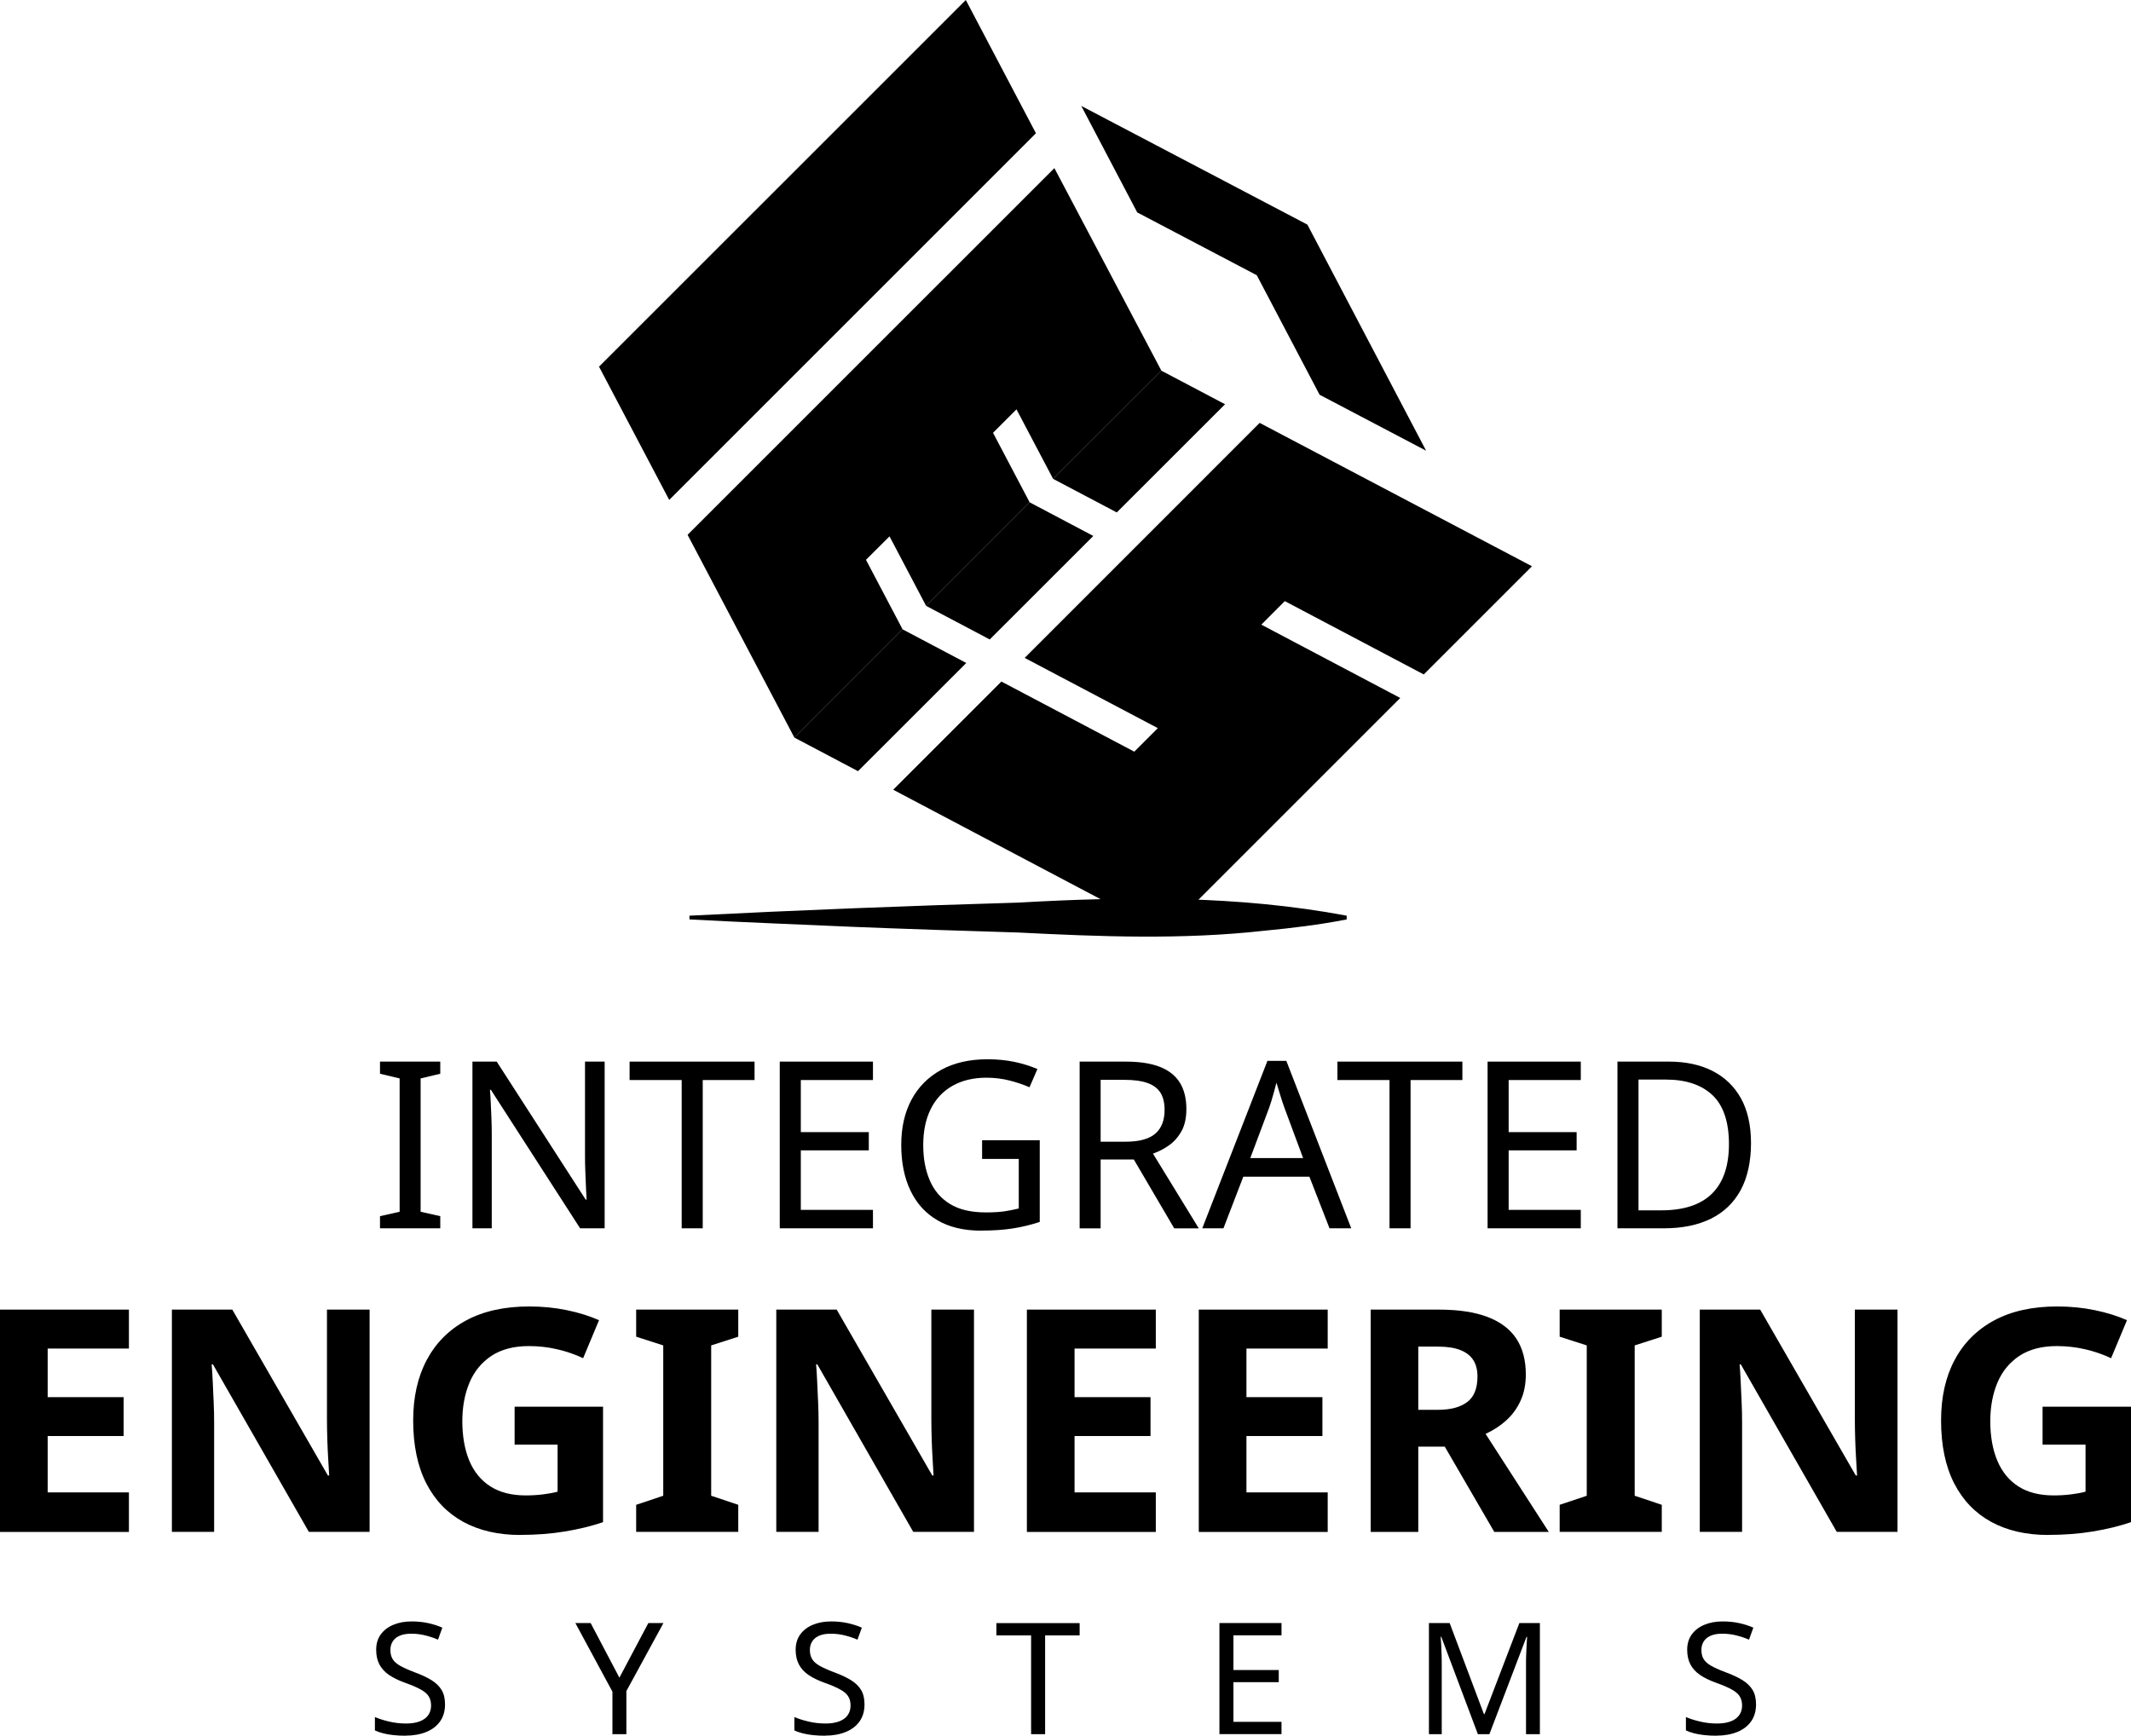
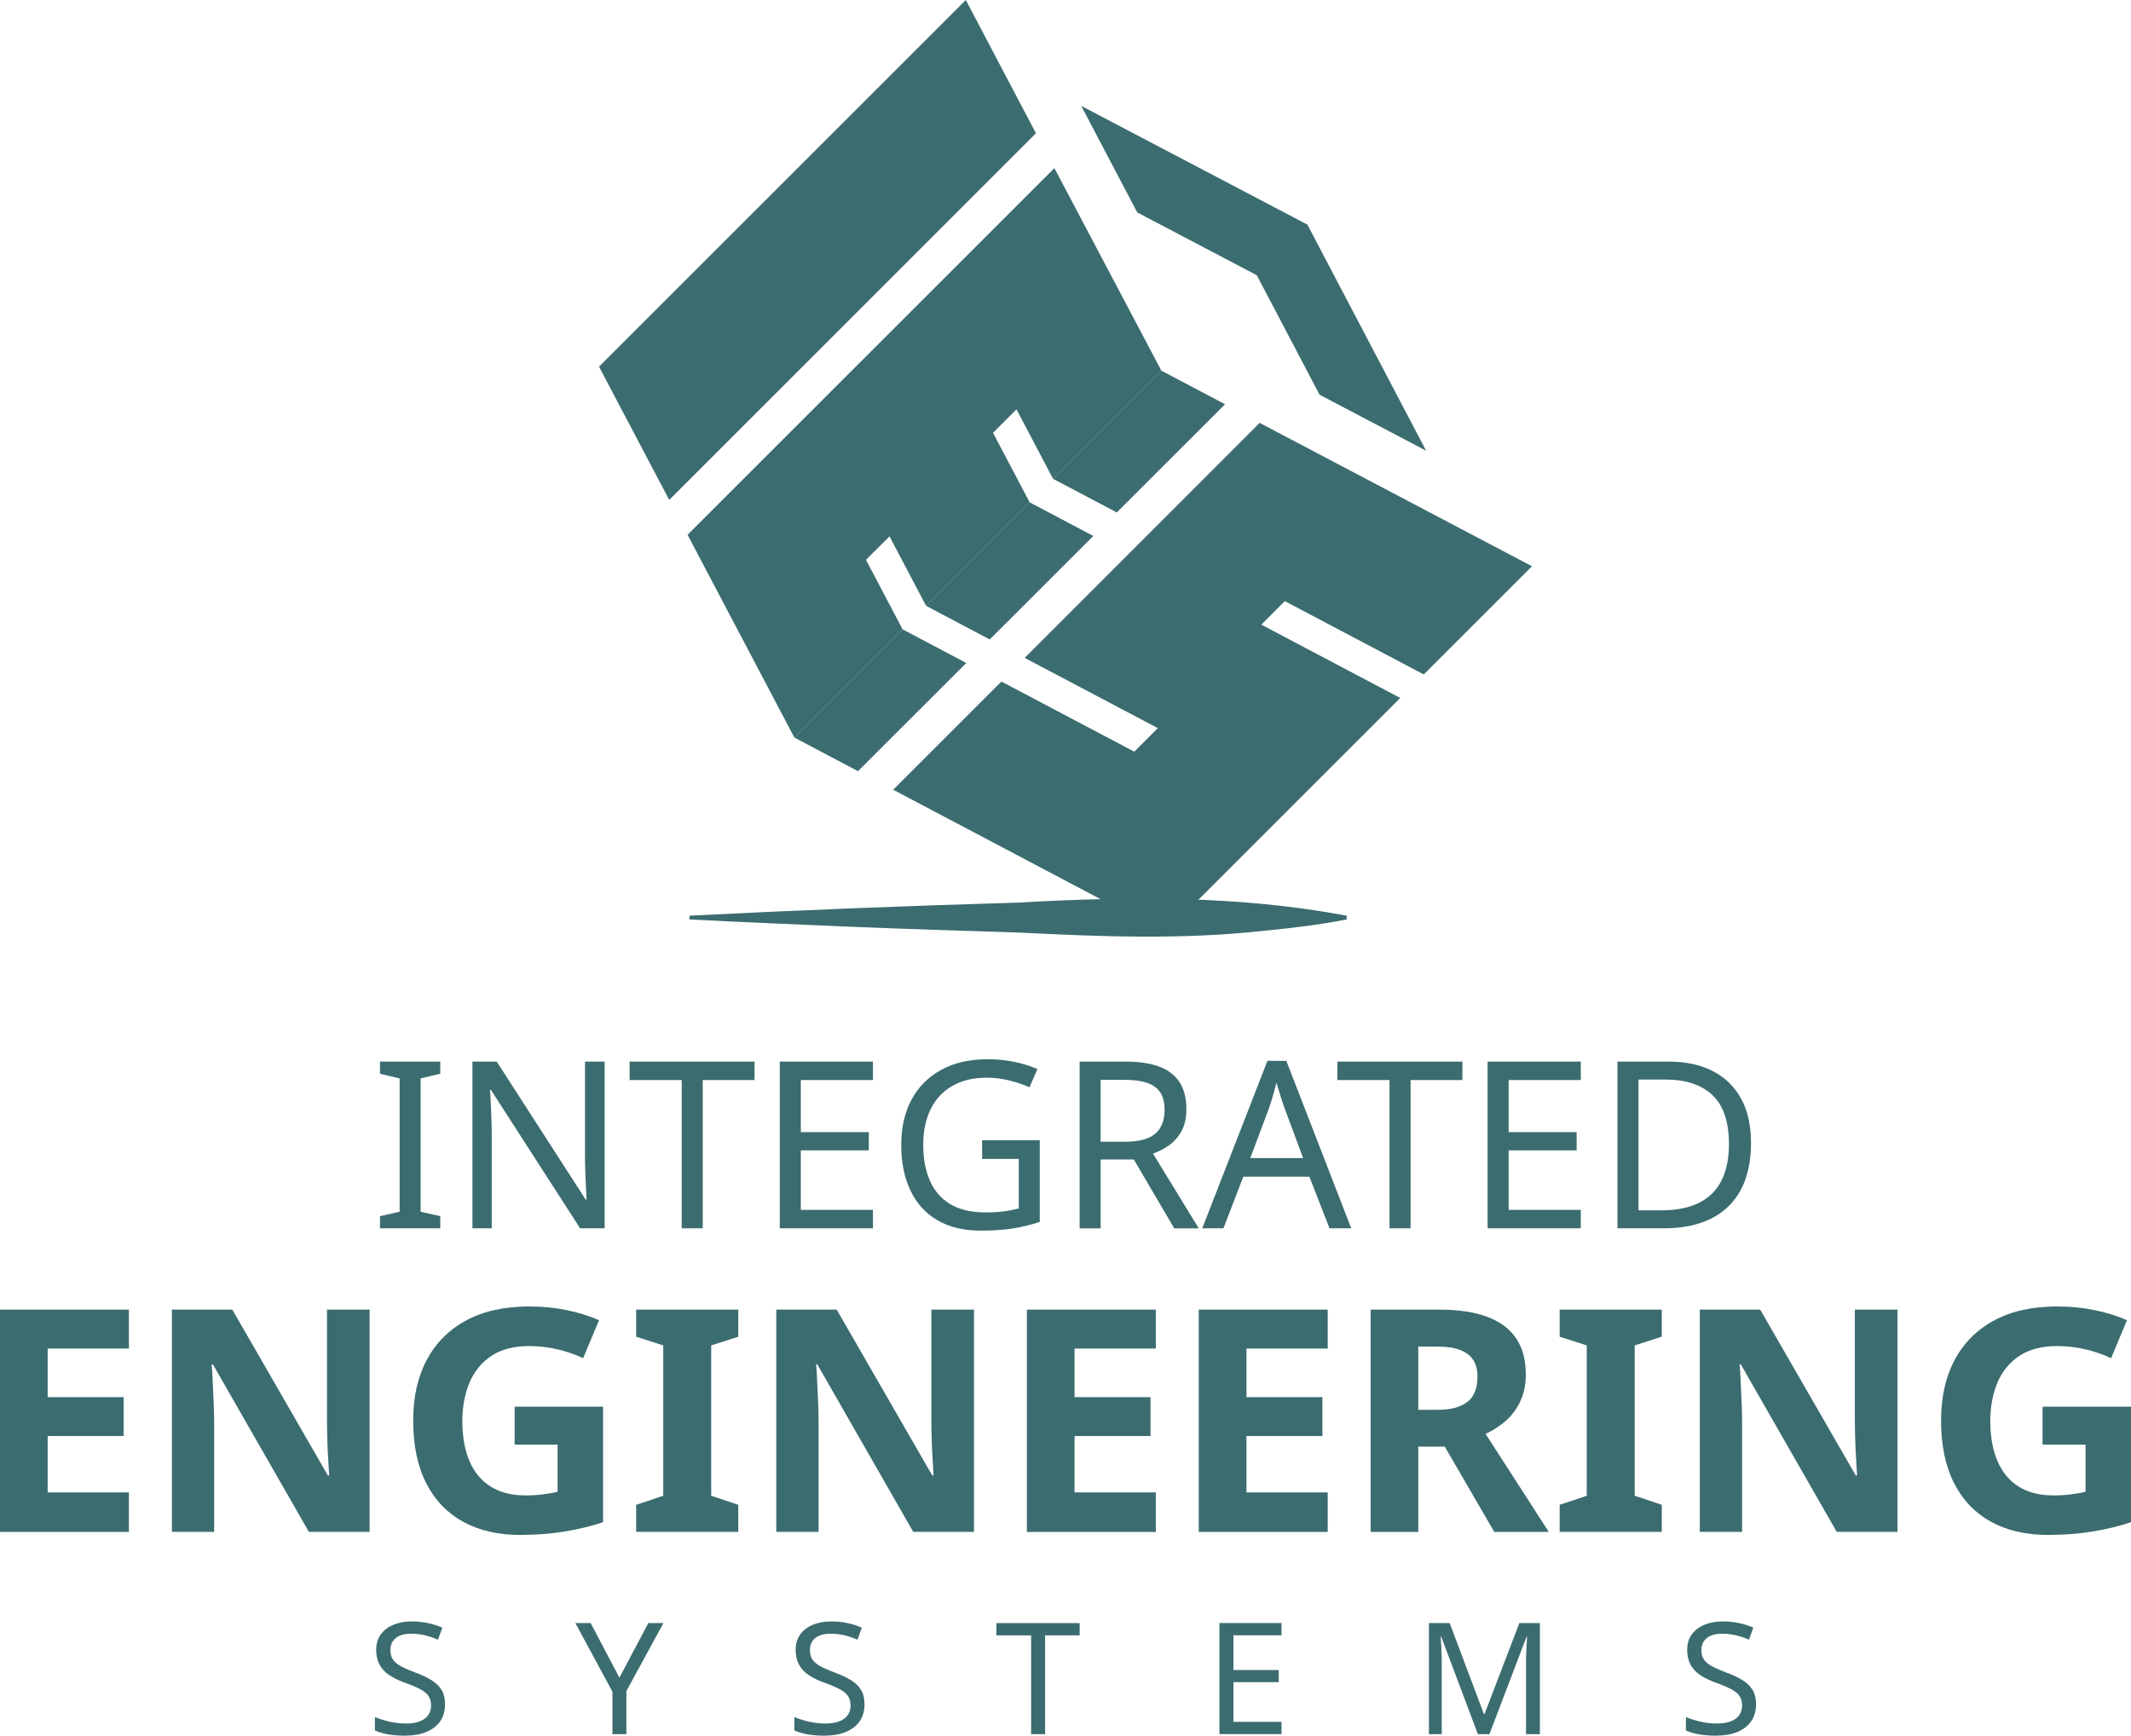
<svg xmlns="http://www.w3.org/2000/svg" viewBox="0 0 317.86 258.95">
-   <defs />
+   <style>.cls-1{fill:#3b6c70;}.cls-2{fill:#3b6c70;opacity:.34;}.cls-3{fill:#3b6c70;}</style>
  <g>
    <path class="cls-1" d="M56.68,183.25v-1.81l2.93-.66v-19.89l-2.93-.7v-1.81h8.99v1.81l-2.93.7v19.89l2.93.66v1.81h-8.99Z" />
    <path class="cls-1" d="M70.47,183.25v-24.87h3.62l13.27,20.59h.14c-.02-.37-.05-.93-.09-1.67-.03-.74-.07-1.56-.1-2.44-.04-.88-.05-1.69-.05-2.44v-14.04h2.93v24.87h-3.66l-13.31-20.66h-.14c.05.53.09,1.17.12,1.9.03.73.07,1.51.1,2.33.04.82.05,1.67.05,2.53v13.9h-2.89Z" />
    <path class="cls-1" d="M101.68,183.25v-22.12h-7.77v-2.75h18.64v2.75h-7.73v22.12h-3.13Z" />
    <path class="cls-1" d="M116.31,183.25v-24.87h13.9v2.75h-10.76v7.77h10.14v2.72h-10.14v8.88h10.76v2.75h-13.9Z" />
    <path class="cls-1" d="M146.34,183.6c-2.58,0-4.75-.52-6.51-1.55-1.77-1.03-3.11-2.51-4.02-4.42-.92-1.92-1.38-4.19-1.38-6.81s.51-4.85,1.53-6.76c1.02-1.9,2.49-3.38,4.41-4.44,1.92-1.06,4.23-1.59,6.95-1.59,1.39,0,2.71.13,3.95.38,1.24.26,2.4.62,3.47,1.08l-1.18,2.72c-.88-.39-1.88-.73-2.98-1.01-1.1-.28-2.25-.42-3.43-.42-1.97,0-3.67.41-5.09,1.22-1.42.81-2.5,1.97-3.24,3.47-.74,1.5-1.11,3.28-1.11,5.35s.32,3.72.96,5.24c.64,1.52,1.64,2.71,3.01,3.55,1.37.85,3.17,1.27,5.4,1.27,1.09,0,2.02-.06,2.79-.17.77-.12,1.46-.26,2.09-.42v-7.39h-5.47v-2.79h8.6v12.19c-1.35.44-2.71.77-4.08.98-1.37.21-2.93.31-4.67.31Z" />
    <path class="cls-1" d="M161.04,183.25v-24.87h6.86c2.07,0,3.77.26,5.1.78,1.33.52,2.33,1.31,2.98,2.35.65,1.05.98,2.36.98,3.94,0,1.32-.24,2.43-.73,3.31-.49.88-1.11,1.58-1.86,2.11s-1.55.94-2.39,1.24l6.83,11.15h-3.66l-6.03-10.28h-4.95v10.28h-3.13ZM164.17,170.33h3.73c2.02,0,3.49-.4,4.42-1.2s1.39-1.98,1.39-3.54c0-1.09-.22-1.96-.64-2.61-.43-.65-1.09-1.13-1.97-1.43-.88-.3-2.01-.45-3.38-.45h-3.55v9.23Z" />
    <path class="cls-1" d="M179.33,183.25l9.72-24.98h2.82l9.68,24.98h-3.24l-3-7.7h-9.86l-2.96,7.7h-3.17ZM186.5,172.77h7.87l-2.79-7.52c-.07-.19-.19-.52-.35-1.01s-.32-.99-.47-1.51c-.15-.52-.27-.92-.37-1.2-.12.46-.24.94-.37,1.41-.13.48-.26.91-.38,1.31-.13.4-.24.73-.33,1.01l-2.82,7.52Z" />
    <path class="cls-1" d="M207.26,183.25v-22.12h-7.77v-2.75h18.64v2.75h-7.73v22.12h-3.13Z" />
    <path class="cls-1" d="M221.89,183.25v-24.87h13.9v2.75h-10.76v7.77h10.14v2.72h-10.14v8.88h10.76v2.75h-13.9Z" />
    <path class="cls-1" d="M241.26,183.25v-24.87h7.66c2.51,0,4.68.46,6.51,1.39s3.25,2.29,4.25,4.09c1,1.8,1.5,4.04,1.5,6.71s-.52,5.12-1.55,7c-1.03,1.88-2.51,3.3-4.44,4.25-1.93.95-4.26,1.43-7,1.43h-6.93ZM244.4,180.57h3.38c3.37,0,5.89-.83,7.58-2.49,1.68-1.66,2.53-4.13,2.53-7.4s-.82-5.75-2.46-7.3c-1.64-1.54-3.95-2.32-6.95-2.32h-4.08v19.51Z" />
  </g>
  <g>
    <path class="cls-1" d="M0,228.54v-33.16h19.23v5.81H7.11v7.25h11.33v5.8H7.11v8.41h12.12v5.9H0Z" />
    <path class="cls-1" d="M25.64,228.54v-33.16h9.01l14.26,24.75h.19c-.03-.62-.08-1.42-.14-2.39-.06-.98-.11-2-.14-3.06-.03-1.07-.05-2.02-.05-2.86v-16.44h6.36v33.16h-9.06l-14.31-24.99h-.19c.06.71.12,1.56.16,2.55.05.99.09,2.01.14,3.07.05,1.05.07,2.06.07,3.02v16.35h-6.32Z" />
    <path class="cls-1" d="M77.61,229c-3.28,0-6.11-.65-8.5-1.95-2.38-1.3-4.23-3.22-5.53-5.76-1.3-2.54-1.95-5.67-1.95-9.38,0-3.47.67-6.47,2.02-9.01,1.35-2.54,3.3-4.51,5.87-5.9,2.57-1.39,5.71-2.09,9.43-2.09,1.98,0,3.86.19,5.64.56,1.78.37,3.37.87,4.76,1.49l-2.37,5.67c-1.18-.56-2.45-1-3.81-1.32-1.36-.32-2.79-.49-4.27-.49-2.26,0-4.13.49-5.6,1.46-1.47.98-2.56,2.31-3.27,3.99-.71,1.69-1.07,3.61-1.07,5.78s.35,4.22,1.04,5.87c.7,1.66,1.74,2.93,3.14,3.83s3.16,1.35,5.29,1.35c.87,0,1.73-.05,2.6-.16.87-.11,1.58-.24,2.14-.4v-7.01h-6.41v-5.67h13.19v17.23c-1.73.59-3.63,1.05-5.69,1.39-2.06.34-4.28.51-6.67.51Z" />
    <path class="cls-1" d="M94.89,228.54v-4.04l4.04-1.35v-22.43l-4.04-1.3v-4.04h15.23v4.04l-4.04,1.3v22.43l4.04,1.35v4.04h-15.23Z" />
    <path class="cls-1" d="M115.79,228.54v-33.16h9.01l14.26,24.75h.19c-.03-.62-.08-1.42-.14-2.39-.06-.98-.11-2-.14-3.06-.03-1.07-.05-2.02-.05-2.86v-16.44h6.36v33.16h-9.06l-14.31-24.99h-.18c.06.71.12,1.56.16,2.55.05.99.09,2.01.14,3.07.05,1.05.07,2.06.07,3.02v16.35h-6.32Z" />
    <path class="cls-1" d="M153.17,228.54v-33.16h19.23v5.81h-12.12v7.25h11.33v5.8h-11.33v8.41h12.12v5.9h-19.23Z" />
    <path class="cls-1" d="M178.81,228.54v-33.16h19.23v5.81h-12.12v7.25h11.33v5.8h-11.33v8.41h12.12v5.9h-19.23Z" />
    <path class="cls-1" d="M204.45,228.54v-33.16h10.17c2.91,0,5.32.36,7.25,1.09,1.92.73,3.35,1.8,4.3,3.23.94,1.42,1.42,3.21,1.42,5.34,0,1.49-.26,2.8-.79,3.95-.53,1.15-1.24,2.12-2.14,2.93-.9.81-1.92,1.47-3.07,2l9.43,14.63h-8.13l-7.39-12.73h-3.95v12.73h-7.11ZM211.55,210.33h2.93c1.89,0,3.34-.39,4.37-1.16,1.02-.77,1.53-2.04,1.53-3.81,0-.99-.21-1.81-.63-2.46-.42-.65-1.06-1.15-1.93-1.49-.87-.34-1.98-.51-3.34-.51h-2.93v9.43Z" />
    <path class="cls-1" d="M232.64,228.54v-4.04l4.04-1.35v-22.43l-4.04-1.3v-4.04h15.23v4.04l-4.04,1.3v22.43l4.04,1.35v4.04h-15.23Z" />
    <path class="cls-1" d="M253.54,228.54v-33.16h9.01l14.26,24.75h.19c-.03-.62-.08-1.42-.14-2.39-.06-.98-.11-2-.14-3.06-.03-1.07-.05-2.02-.05-2.86v-16.44h6.36v33.16h-9.06l-14.31-24.99h-.18c.06.71.12,1.56.16,2.55.05.99.09,2.01.14,3.07.05,1.05.07,2.06.07,3.02v16.35h-6.32Z" />
    <path class="cls-1" d="M305.51,229c-3.28,0-6.12-.65-8.5-1.95-2.38-1.3-4.23-3.22-5.53-5.76-1.3-2.54-1.95-5.67-1.95-9.38,0-3.47.67-6.47,2.02-9.01s3.31-4.51,5.88-5.9c2.57-1.39,5.71-2.09,9.43-2.09,1.98,0,3.86.19,5.64.56,1.78.37,3.37.87,4.76,1.49l-2.37,5.67c-1.18-.56-2.45-1-3.81-1.32-1.36-.32-2.79-.49-4.27-.49-2.26,0-4.13.49-5.6,1.46-1.47.98-2.56,2.31-3.27,3.99-.71,1.69-1.07,3.61-1.07,5.78s.35,4.22,1.05,5.87c.7,1.66,1.74,2.93,3.13,3.83,1.39.9,3.16,1.35,5.29,1.35.87,0,1.73-.05,2.6-.16.87-.11,1.58-.24,2.14-.4v-7.01h-6.41v-5.67h13.19v17.23c-1.73.59-3.63,1.05-5.69,1.39-2.06.34-4.28.51-6.66.51Z" />
  </g>
  <g>
    <path class="cls-1" d="M102.85,136.61c15.8-.81,33.14-1.49,49.01-1.95,16.37-.93,32.82-1.09,49.01,1.95v.56c-4.08.8-8.17,1.29-12.25,1.68-12.24,1.37-24.5.89-36.76.27-6.1-.17-18.41-.59-24.51-.84-8.17-.37-16.34-.67-24.51-1.11v-.56Z" />
    <g>
      <g>
        <polygon class="cls-3" points="89.35 54.7 99.82 74.58 154.52 19.88 144.06 0 89.35 54.7" />
        <polygon class="cls-3" points="157.08 71.44 173.23 55.3 157.27 25.08 102.56 79.79 118.49 110.04 134.63 93.89 129.17 83.52 132.68 80.02 138.14 90.39 153.58 74.94 148.12 64.57 151.62 61.07 157.08 71.44" />
      </g>
      <g>
        <polygon class="cls-1" points="157.08 71.44 166.58 76.45 182.73 60.31 173.23 55.3 157.08 71.44" />
        <polygon class="cls-1" points="138.14 90.39 147.63 95.4 163.08 79.96 153.58 74.94 138.14 90.39" />
        <polygon class="cls-1" points="118.49 110.04 127.98 115.05 144.13 98.91 134.63 93.89 118.49 110.04" />
        <polygon class="cls-1" points="212.37 100.62 228.51 84.48 187.89 63.09 152.84 98.15 172.7 108.63 169.19 112.14 149.37 101.68 133.23 117.82 173.77 139.22 208.86 104.13 188.14 93.19 191.64 89.68 212.37 100.62" />
      </g>
      <polygon class="cls-2" points="177.76 50.76 177.79 50.8 177.74 50.78 177.72 50.73 177.76 50.76" />
      <polygon class="cls-3" points="212.72 67.24 196.83 58.89 187.46 41.06 169.63 31.69 161.28 15.8 195.01 33.51 212.72 67.24" />
    </g>
  </g>
  <g>
    <path class="cls-1" d="M60.47,258.95c-.62,0-1.21-.03-1.78-.09-.57-.06-1.08-.15-1.54-.27s-.88-.26-1.23-.43v-2c.56.25,1.25.47,2.08.67.83.2,1.68.3,2.56.3.82,0,1.51-.11,2.07-.33.56-.22.98-.53,1.25-.93.28-.4.42-.87.42-1.42s-.12-1-.35-1.37-.63-.72-1.2-1.03c-.57-.32-1.35-.65-2.36-1.01-.94-.34-1.73-.73-2.37-1.16-.63-.43-1.11-.96-1.43-1.57-.32-.61-.48-1.34-.48-2.19s.22-1.64.67-2.26c.45-.63,1.07-1.11,1.87-1.45.8-.34,1.71-.51,2.75-.51.91,0,1.75.09,2.51.26.76.17,1.45.39,2.07.67l-.65,1.79c-.57-.25-1.2-.46-1.87-.63-.67-.17-1.37-.26-2.1-.26s-1.28.1-1.74.3c-.46.2-.81.48-1.04.85-.23.36-.35.79-.35,1.27,0,.56.12,1.02.35,1.39.23.37.61.7,1.14,1,.53.29,1.24.61,2.14.95.98.36,1.8.74,2.47,1.15s1.18.9,1.53,1.47c.35.57.52,1.29.52,2.16,0,.99-.24,1.83-.72,2.52-.48.69-1.16,1.22-2.05,1.59-.89.37-1.94.56-3.15.56Z" />
    <path class="cls-1" d="M91.35,258.72v-6.34l-5.53-10.24h2.28l4.29,8.15,4.32-8.15h2.25l-5.53,10.15v6.43h-2.09Z" />
    <path class="cls-1" d="M123.04,258.95c-.62,0-1.21-.03-1.78-.09-.57-.06-1.08-.15-1.54-.27s-.88-.26-1.23-.43v-2c.56.25,1.25.47,2.08.67.83.2,1.68.3,2.56.3.82,0,1.51-.11,2.07-.33.56-.22.98-.53,1.25-.93.28-.4.42-.87.42-1.42s-.12-1-.35-1.37-.63-.72-1.2-1.03c-.57-.32-1.35-.65-2.36-1.01-.94-.34-1.73-.73-2.37-1.16-.63-.43-1.11-.96-1.43-1.57-.32-.61-.48-1.34-.48-2.19s.22-1.64.67-2.26c.45-.63,1.07-1.11,1.87-1.45.8-.34,1.71-.51,2.75-.51.91,0,1.75.09,2.51.26.76.17,1.45.39,2.07.67l-.65,1.79c-.57-.25-1.2-.46-1.87-.63-.67-.17-1.37-.26-2.1-.26s-1.28.1-1.74.3c-.46.2-.81.48-1.04.85-.23.36-.35.79-.35,1.27,0,.56.12,1.02.35,1.39.23.37.61.7,1.14,1,.53.29,1.24.61,2.14.95.98.36,1.8.74,2.47,1.15s1.18.9,1.53,1.47c.35.57.52,1.29.52,2.16,0,.99-.24,1.83-.72,2.52-.48.69-1.16,1.22-2.05,1.59-.89.37-1.94.56-3.15.56Z" />
    <path class="cls-1" d="M153.8,258.72v-14.74h-5.18v-1.83h12.42v1.83h-5.15v14.74h-2.09Z" />
    <path class="cls-1" d="M181.89,258.72v-16.58h9.26v1.83h-7.17v5.18h6.76v1.81h-6.76v5.92h7.17v1.83h-9.26Z" />
    <path class="cls-1" d="M213.14,258.72v-16.58h3.09l5.11,13.58h.09l5.2-13.58h3.06v16.58h-2.07v-10.19c0-.54,0-1.08.02-1.61s.04-1.04.07-1.51c.03-.47.05-.87.07-1.2h-.09l-5.53,14.51h-1.72l-5.46-14.53h-.09c.03.31.06.7.08,1.18.02.48.04,1,.06,1.57.02.57.02,1.14.02,1.73v10.05h-1.93Z" />
    <path class="cls-1" d="M256.02,258.95c-.62,0-1.21-.03-1.78-.09-.57-.06-1.08-.15-1.54-.27s-.88-.26-1.23-.43v-2c.56.25,1.25.47,2.08.67.83.2,1.68.3,2.56.3.82,0,1.51-.11,2.07-.33.56-.22.98-.53,1.25-.93.28-.4.42-.87.42-1.42s-.12-1-.35-1.37-.63-.72-1.2-1.03c-.57-.32-1.35-.65-2.36-1.01-.94-.34-1.73-.73-2.37-1.16-.63-.43-1.11-.96-1.43-1.57-.32-.61-.48-1.34-.48-2.19s.22-1.64.67-2.26c.45-.63,1.07-1.11,1.87-1.45.8-.34,1.71-.51,2.75-.51.91,0,1.75.09,2.51.26.76.17,1.45.39,2.07.67l-.65,1.79c-.57-.25-1.2-.46-1.87-.63-.67-.17-1.37-.26-2.1-.26s-1.28.1-1.74.3c-.46.2-.81.48-1.04.85-.23.36-.35.79-.35,1.27,0,.56.12,1.02.35,1.39.23.37.61.7,1.14,1,.53.29,1.24.61,2.14.95.98.36,1.8.74,2.47,1.15s1.18.9,1.53,1.47c.35.57.52,1.29.52,2.16,0,.99-.24,1.83-.72,2.52-.48.69-1.16,1.22-2.05,1.59-.89.37-1.94.56-3.15.56Z" />
  </g>
</svg>
